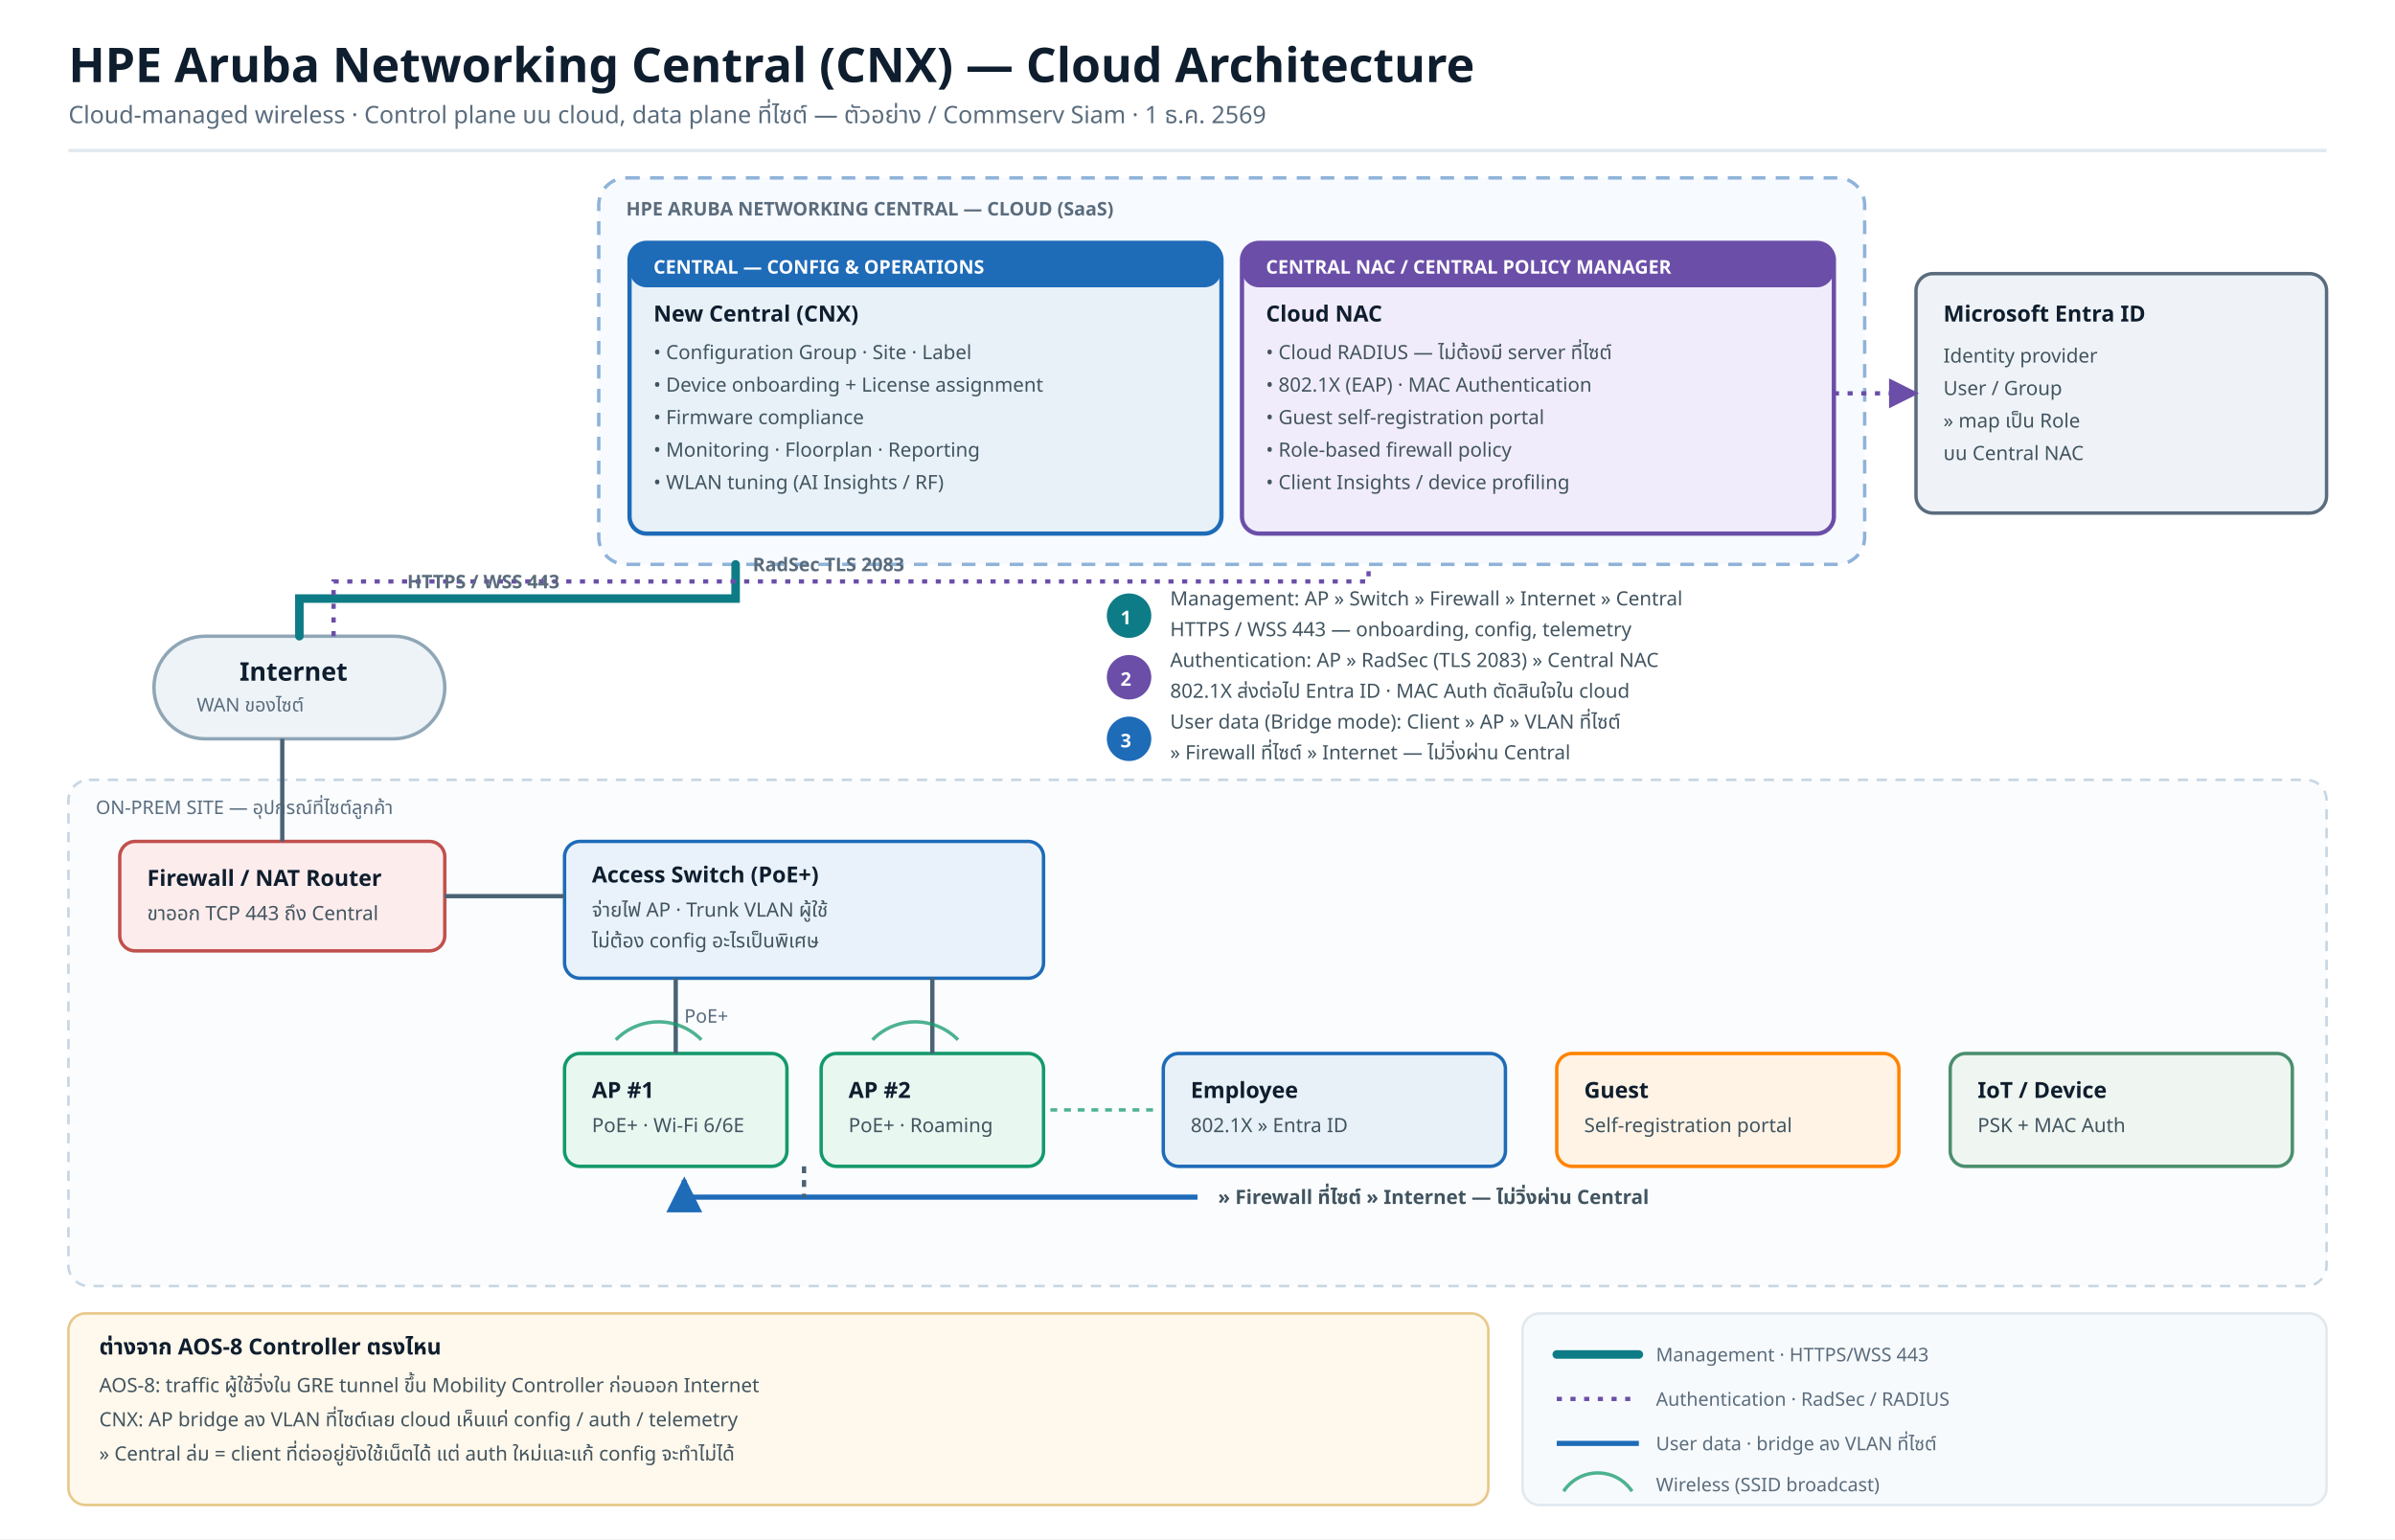
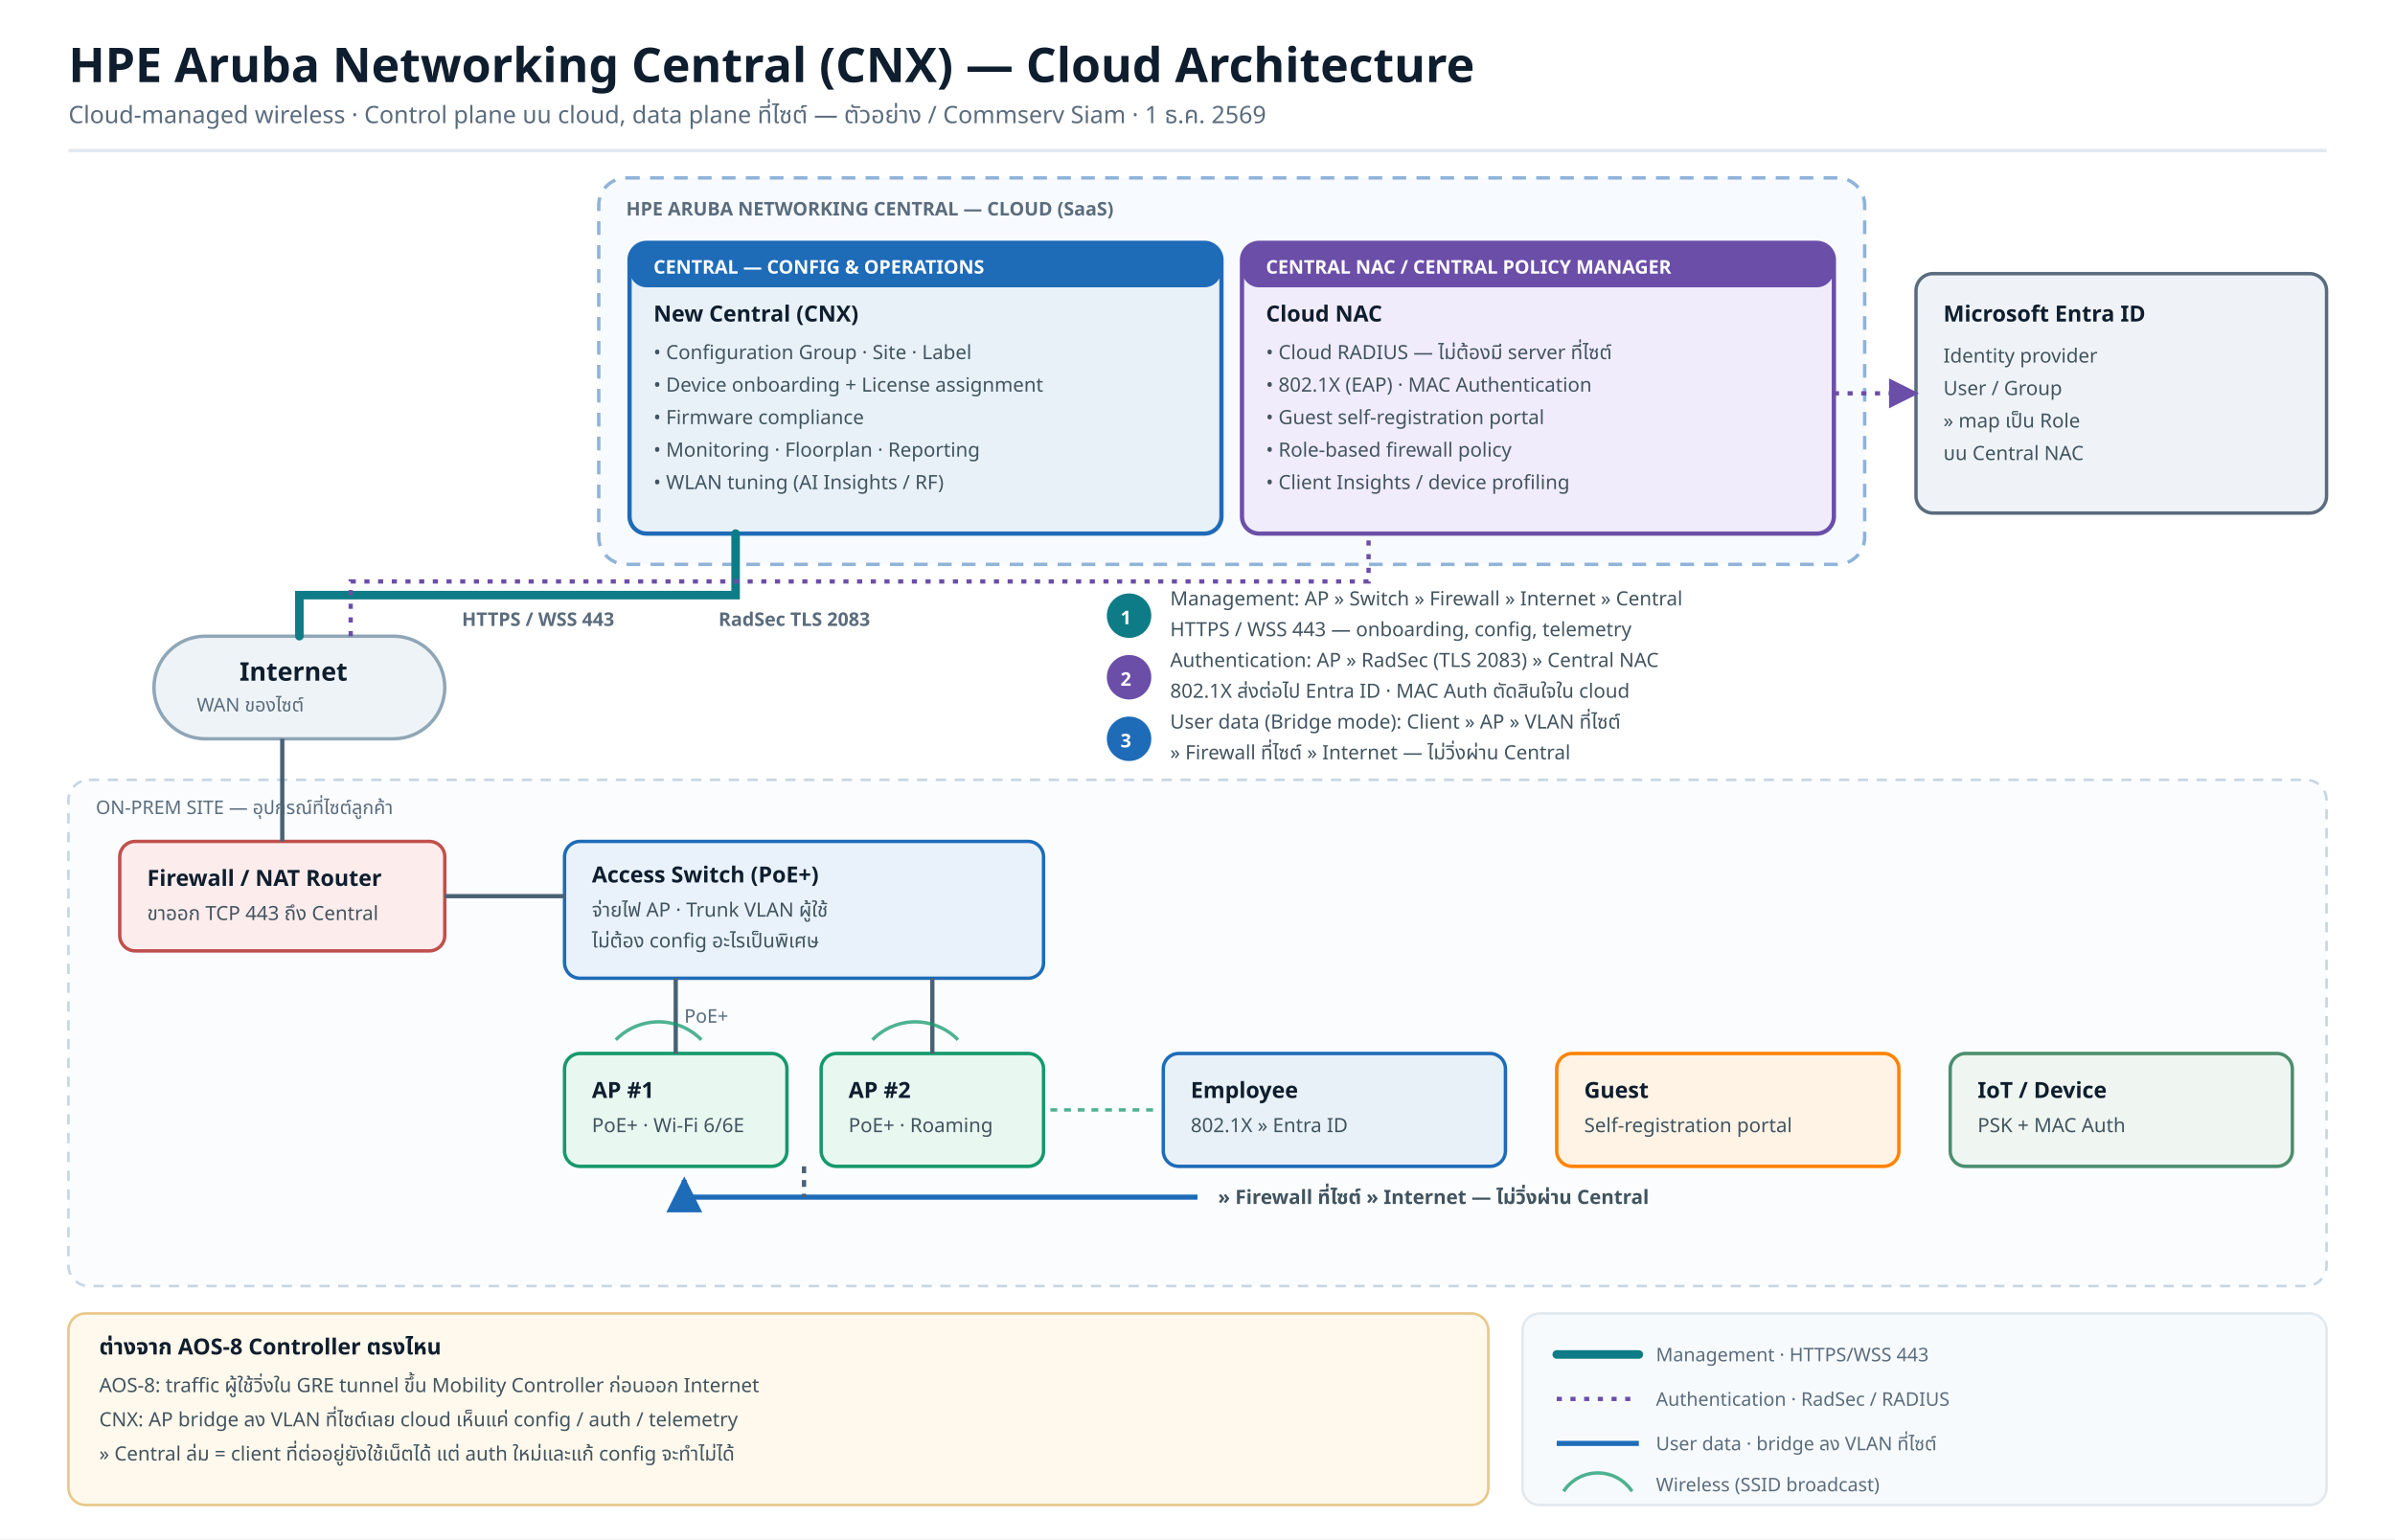
<svg xmlns="http://www.w3.org/2000/svg" width="1400" height="900" id="svg-overview" viewBox="0 0 1400 900">
  <defs>
    <style>#svg-overview text{font-family:"IBM Plex Sans Thai","Sarabun","Loma","Noto Sans Thai","Sarabun","Segoe UI",sans-serif;fill:#0F1E2E}#svg-overview .h1{font-size:28px;font-weight:700}#svg-overview .sub{font-size:14px;fill:#5A6C7D}#svg-overview .lbl{font-size:15px;font-weight:700}#svg-overview .lbl2{font-size:13px;font-weight:700}#svg-overview .role{font-size:11.5px;fill:#41545F}#svg-overview .tiny{font-size:11px;fill:#5A6C7D}#svg-overview .tag{font-size:11px;font-weight:700;fill:#fff}#svg-overview .link{stroke:#4A6274;stroke-width:2.5;fill:none}#svg-overview .mgmt{stroke:#0E7C86;stroke-width:5;fill:none;stroke-linecap:round}#svg-overview .auth{stroke:#6B4EA8;stroke-width:2.5;stroke-dasharray:3 5;fill:none}#svg-overview .data{stroke:#1E6BB8;stroke-width:3;fill:none}#svg-overview .air{stroke:#14996B;stroke-width:2;fill:none;opacity:.75}#svg-overview .grp{fill:#FAFCFE;stroke:#C7D6E2;stroke-width:1.5;stroke-dasharray:6 5}#svg-overview .cloud{fill:#F7FAFE;stroke:#8FB3D9;stroke-width:2;stroke-dasharray:8 6}
</style>
    <marker id="am-svg-overview" viewBox="0 0 10 10" refX="9" refY="5" markerWidth="7" markerHeight="7" orient="auto-start-reverse">
      <path d="M0 0 L10 5 L0 10 z" fill="#6B4EA8" />
    </marker>
    <marker id="ad-svg-overview" viewBox="0 0 10 10" refX="9" refY="5" markerWidth="7" markerHeight="7" orient="auto-start-reverse">
      <path d="M0 0 L10 5 L0 10 z" fill="#1E6BB8" />
    </marker>
  </defs>
  <rect width="1400" height="900" fill="#FFFFFF" />
  <text class="h1" x="40" y="48">HPE Aruba Networking Central (CNX) — Cloud Architecture</text>
  <text class="sub" x="40" y="72">Cloud-managed wireless · Control plane บน cloud, data plane ที่ไซต์ — ตัวอย่าง / Commserv Siam · 1 ธ.ค. 2569</text>
  <line x1="40" y1="88" x2="1360" y2="88" stroke="#E1E9EF" stroke-width="2" />
  <rect class="cloud" x="350" y="104" width="740" height="226" rx="16" />
  <text class="tiny" x="366" y="126" fill="#4C7BA8" font-weight="700">HPE ARUBA NETWORKING CENTRAL — CLOUD (SaaS)</text>
  <rect x="368" y="142" width="346" height="170" rx="10" fill="#E8F1F8" stroke="#1E6BB8" stroke-width="2.5" />
  <rect x="368" y="142" width="346" height="26" rx="10" fill="#1E6BB8" />
  <text class="tag" x="382" y="160">CENTRAL — CONFIG &amp; OPERATIONS</text>
  <text class="lbl2" x="382" y="188">New Central (CNX)</text>
  <text class="role" x="382" y="210">• Configuration Group · Site · Label</text>
  <text class="role" x="382" y="229">• Device onboarding + License assignment</text>
  <text class="role" x="382" y="248">• Firmware compliance</text>
  <text class="role" x="382" y="267">• Monitoring · Floorplan · Reporting</text>
  <text class="role" x="382" y="286">• WLAN tuning (AI Insights / RF)</text>
  <rect x="726" y="142" width="346" height="170" rx="10" fill="#F1ECFB" stroke="#6B4EA8" stroke-width="2.5" />
  <rect x="726" y="142" width="346" height="26" rx="10" fill="#6B4EA8" />
  <text class="tag" x="740" y="160">CENTRAL NAC / CENTRAL POLICY MANAGER</text>
  <text class="lbl2" x="740" y="188">Cloud NAC</text>
  <text class="role" x="740" y="210">• Cloud RADIUS — ไม่ต้องมี server ที่ไซต์</text>
  <text class="role" x="740" y="229">• 802.1X (EAP) · MAC Authentication</text>
  <text class="role" x="740" y="248">• Guest self-registration portal</text>
  <text class="role" x="740" y="267">• Role-based firewall policy</text>
  <text class="role" x="740" y="286">• Client Insights / device profiling</text>
  <rect x="1120" y="160" width="240" height="140" rx="10" fill="#EFF3F7" stroke="#5A6C7D" stroke-width="2" />
  <text class="lbl2" x="1136" y="188">Microsoft Entra ID</text>
  <text class="role" x="1136" y="212">Identity provider</text>
  <text class="role" x="1136" y="231">User / Group</text>
  <text class="role" x="1136" y="250">» map เป็น Role</text>
  <text class="role" x="1136" y="269">บน Central NAC</text>
  <path class="auth" marker-end="url(#am-svg-overview)" d="M1072 230 H 1120" />
  <path d="M90 402 a30 30 0 0 1 30-30 h110 a30 30 0 0 1 0 60 h-110 a30 30 0 0 1-30-30z" fill="#EEF3F7" stroke="#8FA6B6" stroke-width="2" />
  <text class="lbl" x="140" y="398">Internet</text>
  <text class="tiny" x="115" y="416">WAN ของไซต์</text>
-   <path class="mgmt" d="M175 372 V 350 H 430 V 330" />
-   <path class="auth" d="M195 372 V 340 H 800 V 330" />
-   <text class="tiny" x="238" y="344" fill="#0B6068" font-weight="700">HTTPS / WSS 443</text>
-   <text class="tiny" x="440" y="334" fill="#59418F" font-weight="700">RadSec TLS 2083</text>
+   <path class="mgmt" d="M175 372 V 348 H 430 V 312" />
+   <path class="auth" d="M205 372 V 340 H 800 V 312" />
+   <text class="tiny" x="270" y="366" fill="#0B6068" font-weight="700">HTTPS / WSS 443</text>
+   <text class="tiny" x="420" y="366" fill="#59418F" font-weight="700">RadSec TLS 2083</text>
  <circle cx="660" cy="360" r="13" fill="#0E7C86" />
  <text class="tag" x="655" y="365">1</text>
  <text class="role" x="684" y="354" font-size="12">Management: AP » Switch » Firewall » Internet » Central</text>
  <text class="role" x="684" y="372" font-size="12">HTTPS / WSS 443 — onboarding, config, telemetry</text>
  <circle cx="660" cy="396" r="13" fill="#6B4EA8" />
  <text class="tag" x="655" y="401">2</text>
  <text class="role" x="684" y="390" font-size="12">Authentication: AP » RadSec (TLS 2083) » Central NAC</text>
  <text class="role" x="684" y="408" font-size="12">802.1X ส่งต่อไป Entra ID · MAC Auth ตัดสินใจใน cloud</text>
  <circle cx="660" cy="432" r="13" fill="#1E6BB8" />
  <text class="tag" x="655" y="437">3</text>
  <text class="role" x="684" y="426" font-size="12">User data (Bridge mode): Client » AP » VLAN ที่ไซต์</text>
  <text class="role" x="684" y="444" font-size="12">» Firewall ที่ไซต์ » Internet — ไม่วิ่งผ่าน Central</text>
  <rect class="grp" x="40" y="456" width="1320" height="296" rx="12" />
  <text class="tiny" x="56" y="476">ON-PREM SITE — อุปกรณ์ที่ไซต์ลูกค้า</text>
  <rect x="70" y="492" width="190" height="64" rx="9" fill="#FDECEC" stroke="#C0504D" stroke-width="2" />
  <text class="lbl2" x="86" y="518">Firewall / NAT Router</text>
  <text class="role" x="86" y="538">ขาออก TCP 443 ถึง Central</text>
  <line class="link" x1="165" y1="492" x2="165" y2="432" />
  <rect x="330" y="492" width="280" height="80" rx="9" fill="#E9F2FA" stroke="#1E6BB8" stroke-width="2" />
  <text class="lbl2" x="346" y="516">Access Switch (PoE+)</text>
  <text class="role" x="346" y="536">จ่ายไฟ AP · Trunk VLAN ผู้ใช้</text>
  <text class="role" x="346" y="554">ไม่ต้อง config อะไรเป็นพิเศษ</text>
  <line class="link" x1="260" y1="524" x2="330" y2="524" />
  <rect x="330" y="616" width="130" height="66" rx="9" fill="#E9F7F1" stroke="#14996B" stroke-width="2" />
  <text class="lbl2" x="346" y="642">AP #1</text>
  <text class="role" x="346" y="662">PoE+ · Wi-Fi 6/6E</text>
  <line class="link" x1="395" y1="572" x2="395" y2="616" />
  <path class="air" d="M360 608 a35 35 0 0 1 50 0" />
  <rect x="480" y="616" width="130" height="66" rx="9" fill="#E9F7F1" stroke="#14996B" stroke-width="2" />
  <text class="lbl2" x="496" y="642">AP #2</text>
  <text class="role" x="496" y="662">PoE+ · Roaming</text>
  <line class="link" x1="545" y1="572" x2="545" y2="616" />
  <path class="air" d="M510 608 a35 35 0 0 1 50 0" />
  <text class="tiny" x="400" y="598">PoE+</text>
  <rect x="680" y="616" width="200" height="66" rx="9" fill="#E8F1F8" stroke="#1E6BB8" stroke-width="2" />
  <text class="lbl2" x="696" y="642">Employee</text>
  <text class="role" x="696" y="662">802.1X » Entra ID</text>
  <rect x="910" y="616" width="200" height="66" rx="9" fill="#FFF3E6" stroke="#FF8300" stroke-width="2" />
  <text class="lbl2" x="926" y="642">Guest</text>
  <text class="role" x="926" y="662">Self-registration portal</text>
  <rect x="1140" y="616" width="200" height="66" rx="9" fill="#EFF6F1" stroke="#4B8F6E" stroke-width="2" />
  <text class="lbl2" x="1156" y="642">IoT / Device</text>
  <text class="role" x="1156" y="662">PSK + MAC Auth</text>
  <path class="air" d="M614 649 H 674" stroke-dasharray="4 4" />
  <path class="data" marker-end="url(#ad-svg-overview)" d="M700 700 H 400 V 690" />
  <text class="role" x="712" y="704" font-size="12" fill="#1A5C9E" font-weight="700">» Firewall ที่ไซต์ » Internet — ไม่วิ่งผ่าน Central</text>
  <line class="link" x1="470" y1="682" x2="470" y2="700" stroke-dasharray="4 4" />
  <rect x="40" y="768" width="830" height="112" rx="10" fill="#FFF8EC" stroke="#E8C88A" stroke-width="1.5" />
  <text class="lbl2" x="58" y="792" fill="#8A5A12">ต่างจาก AOS-8 Controller ตรงไหน</text>
  <text class="role" x="58" y="814">AOS-8: traffic ผู้ใช้วิ่งใน GRE tunnel ขึ้น Mobility Controller ก่อนออก Internet</text>
  <text class="role" x="58" y="834">CNX: AP bridge ลง VLAN ที่ไซต์เลย cloud เห็นแค่ config / auth / telemetry</text>
  <text class="role" x="58" y="854">» Central ล่ม = client ที่ต่ออยู่ยังใช้เน็ตได้ แต่ auth ใหม่และแก้ config จะทำไม่ได้</text>
  <rect x="890" y="768" width="470" height="112" rx="10" fill="#F7FAFC" stroke="#E1E9EF" stroke-width="1.5" />
  <path class="mgmt" d="M910 792 H 958" />
  <text class="tiny" x="968" y="796">Management · HTTPS/WSS 443</text>
  <path class="auth" d="M910 818 H 958" />
  <text class="tiny" x="968" y="822">Authentication · RadSec / RADIUS</text>
  <path class="data" d="M910 844 H 958" />
  <text class="tiny" x="968" y="848">User data · bridge ลง VLAN ที่ไซต์</text>
  <path class="air" d="M914 872 a24 24 0 0 1 40 0" />
  <text class="tiny" x="968" y="872">Wireless (SSID broadcast)</text>
</svg>
